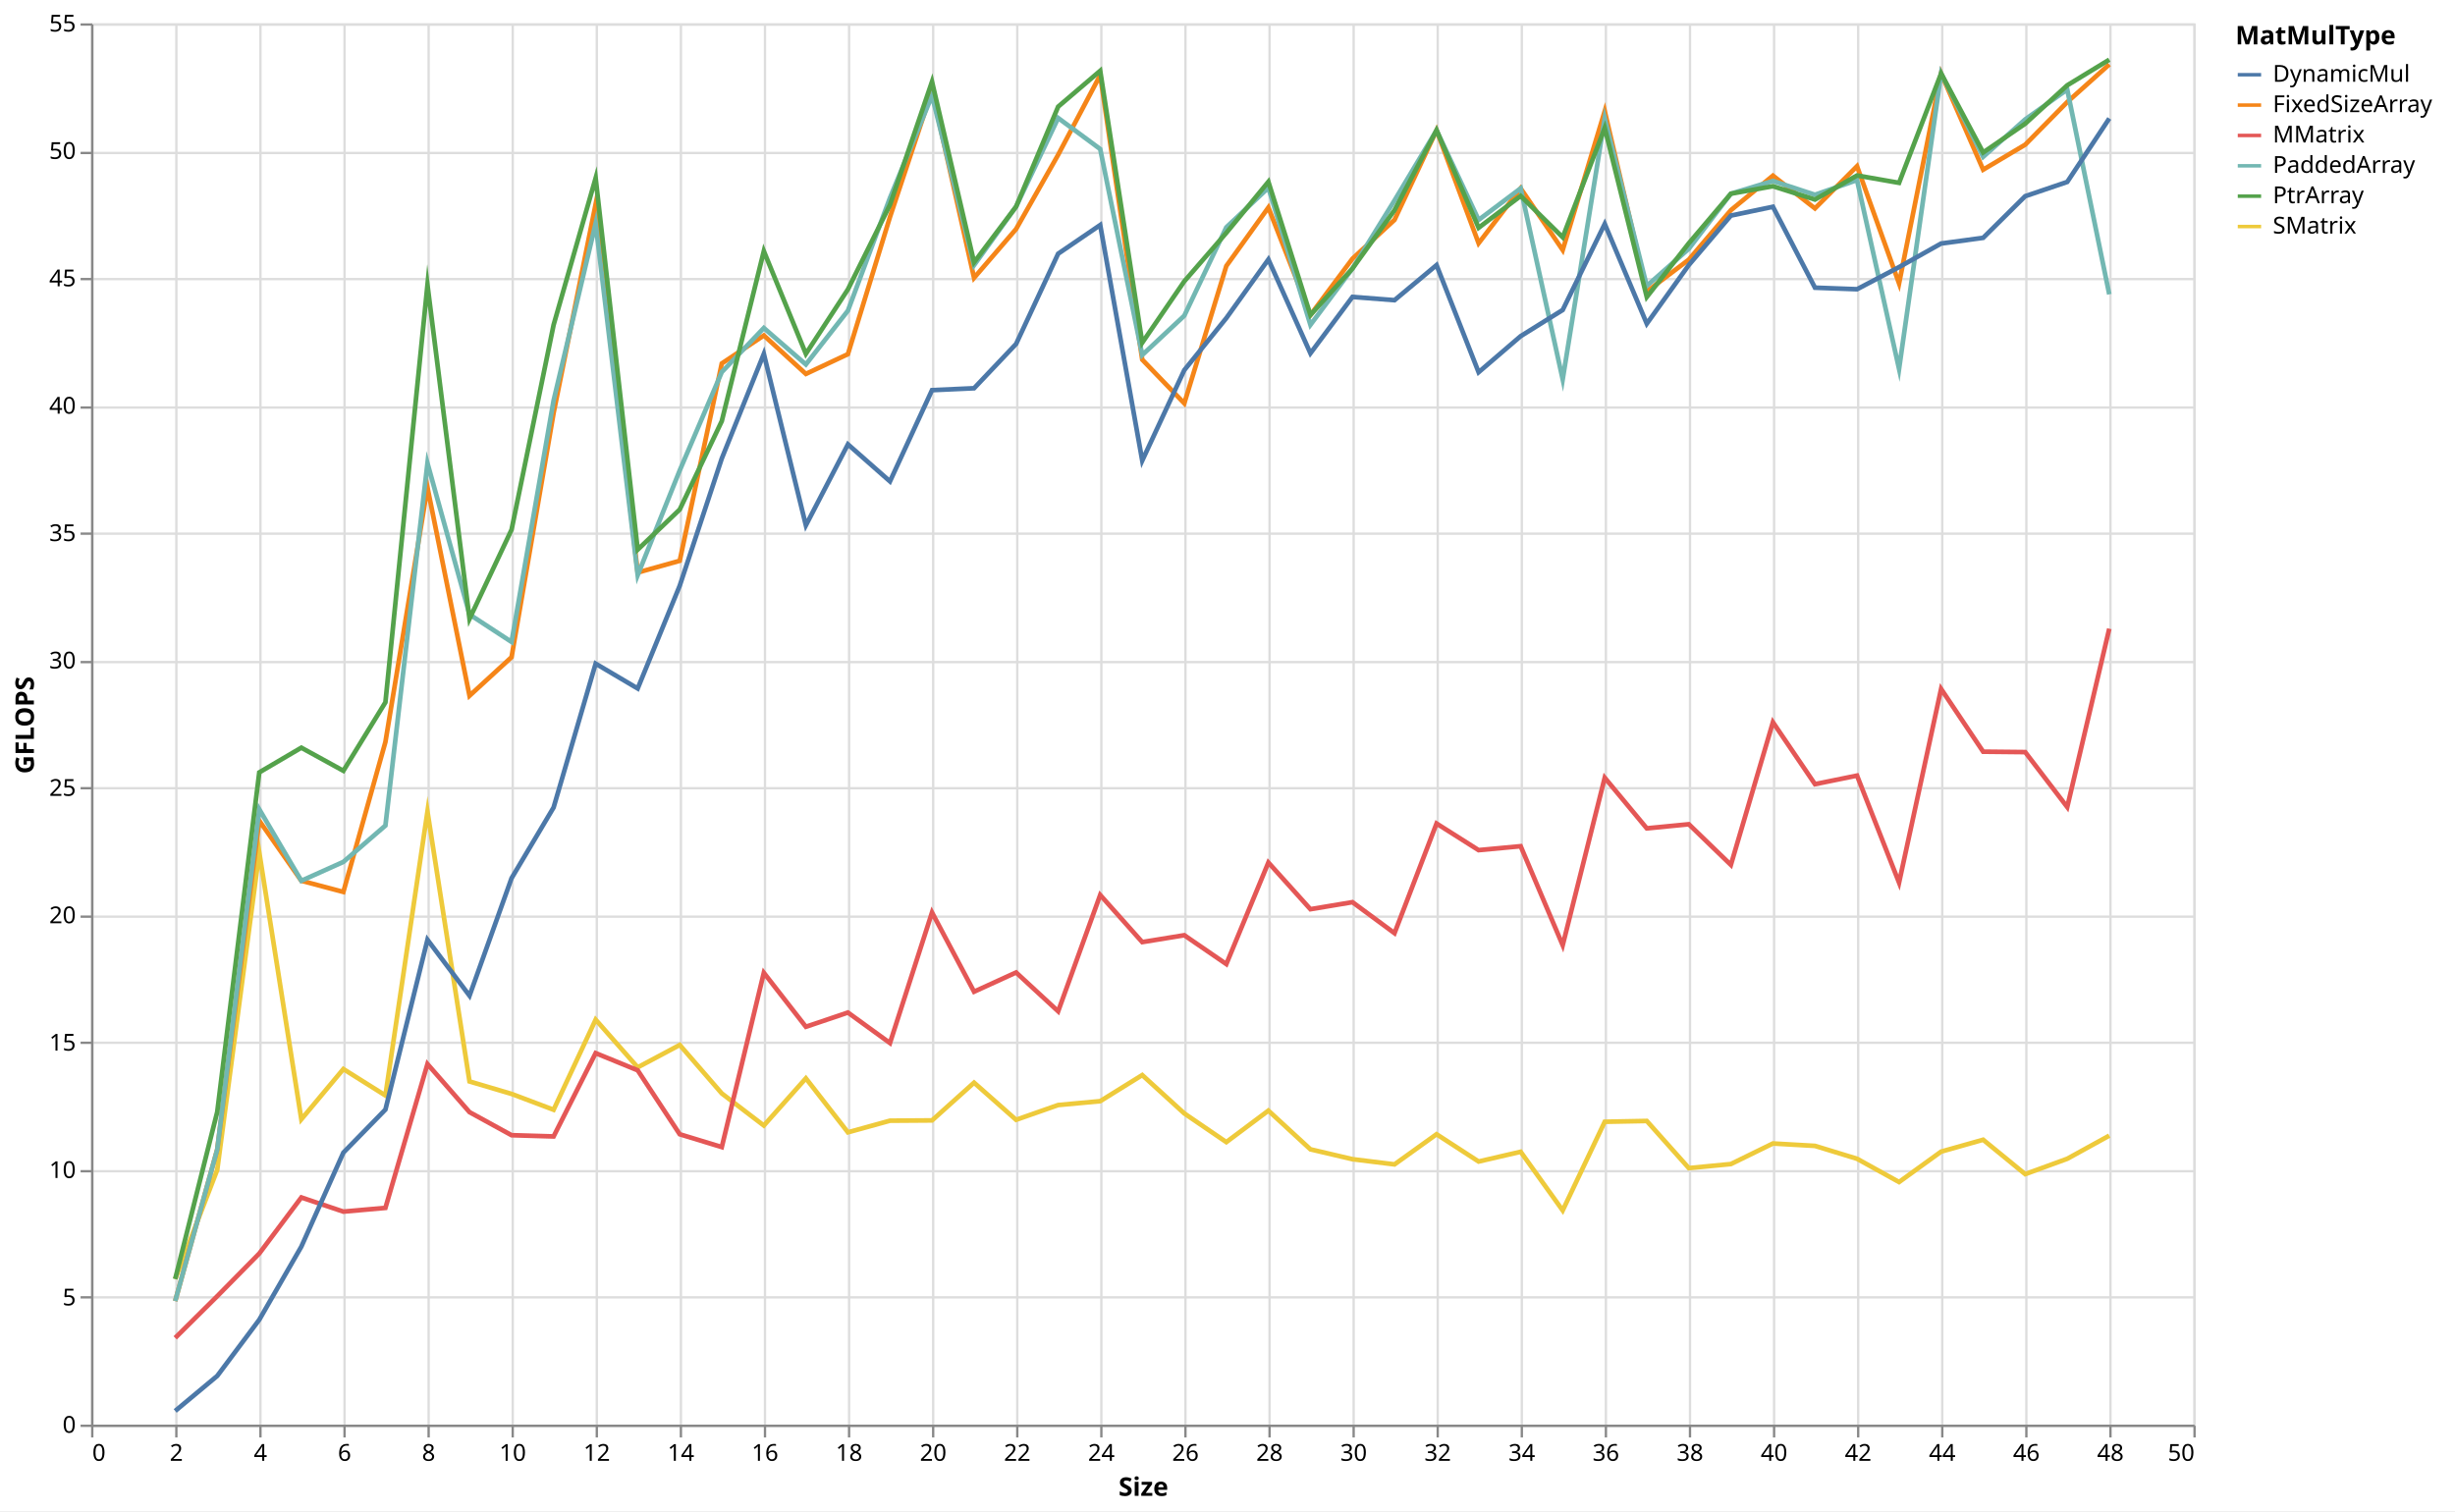
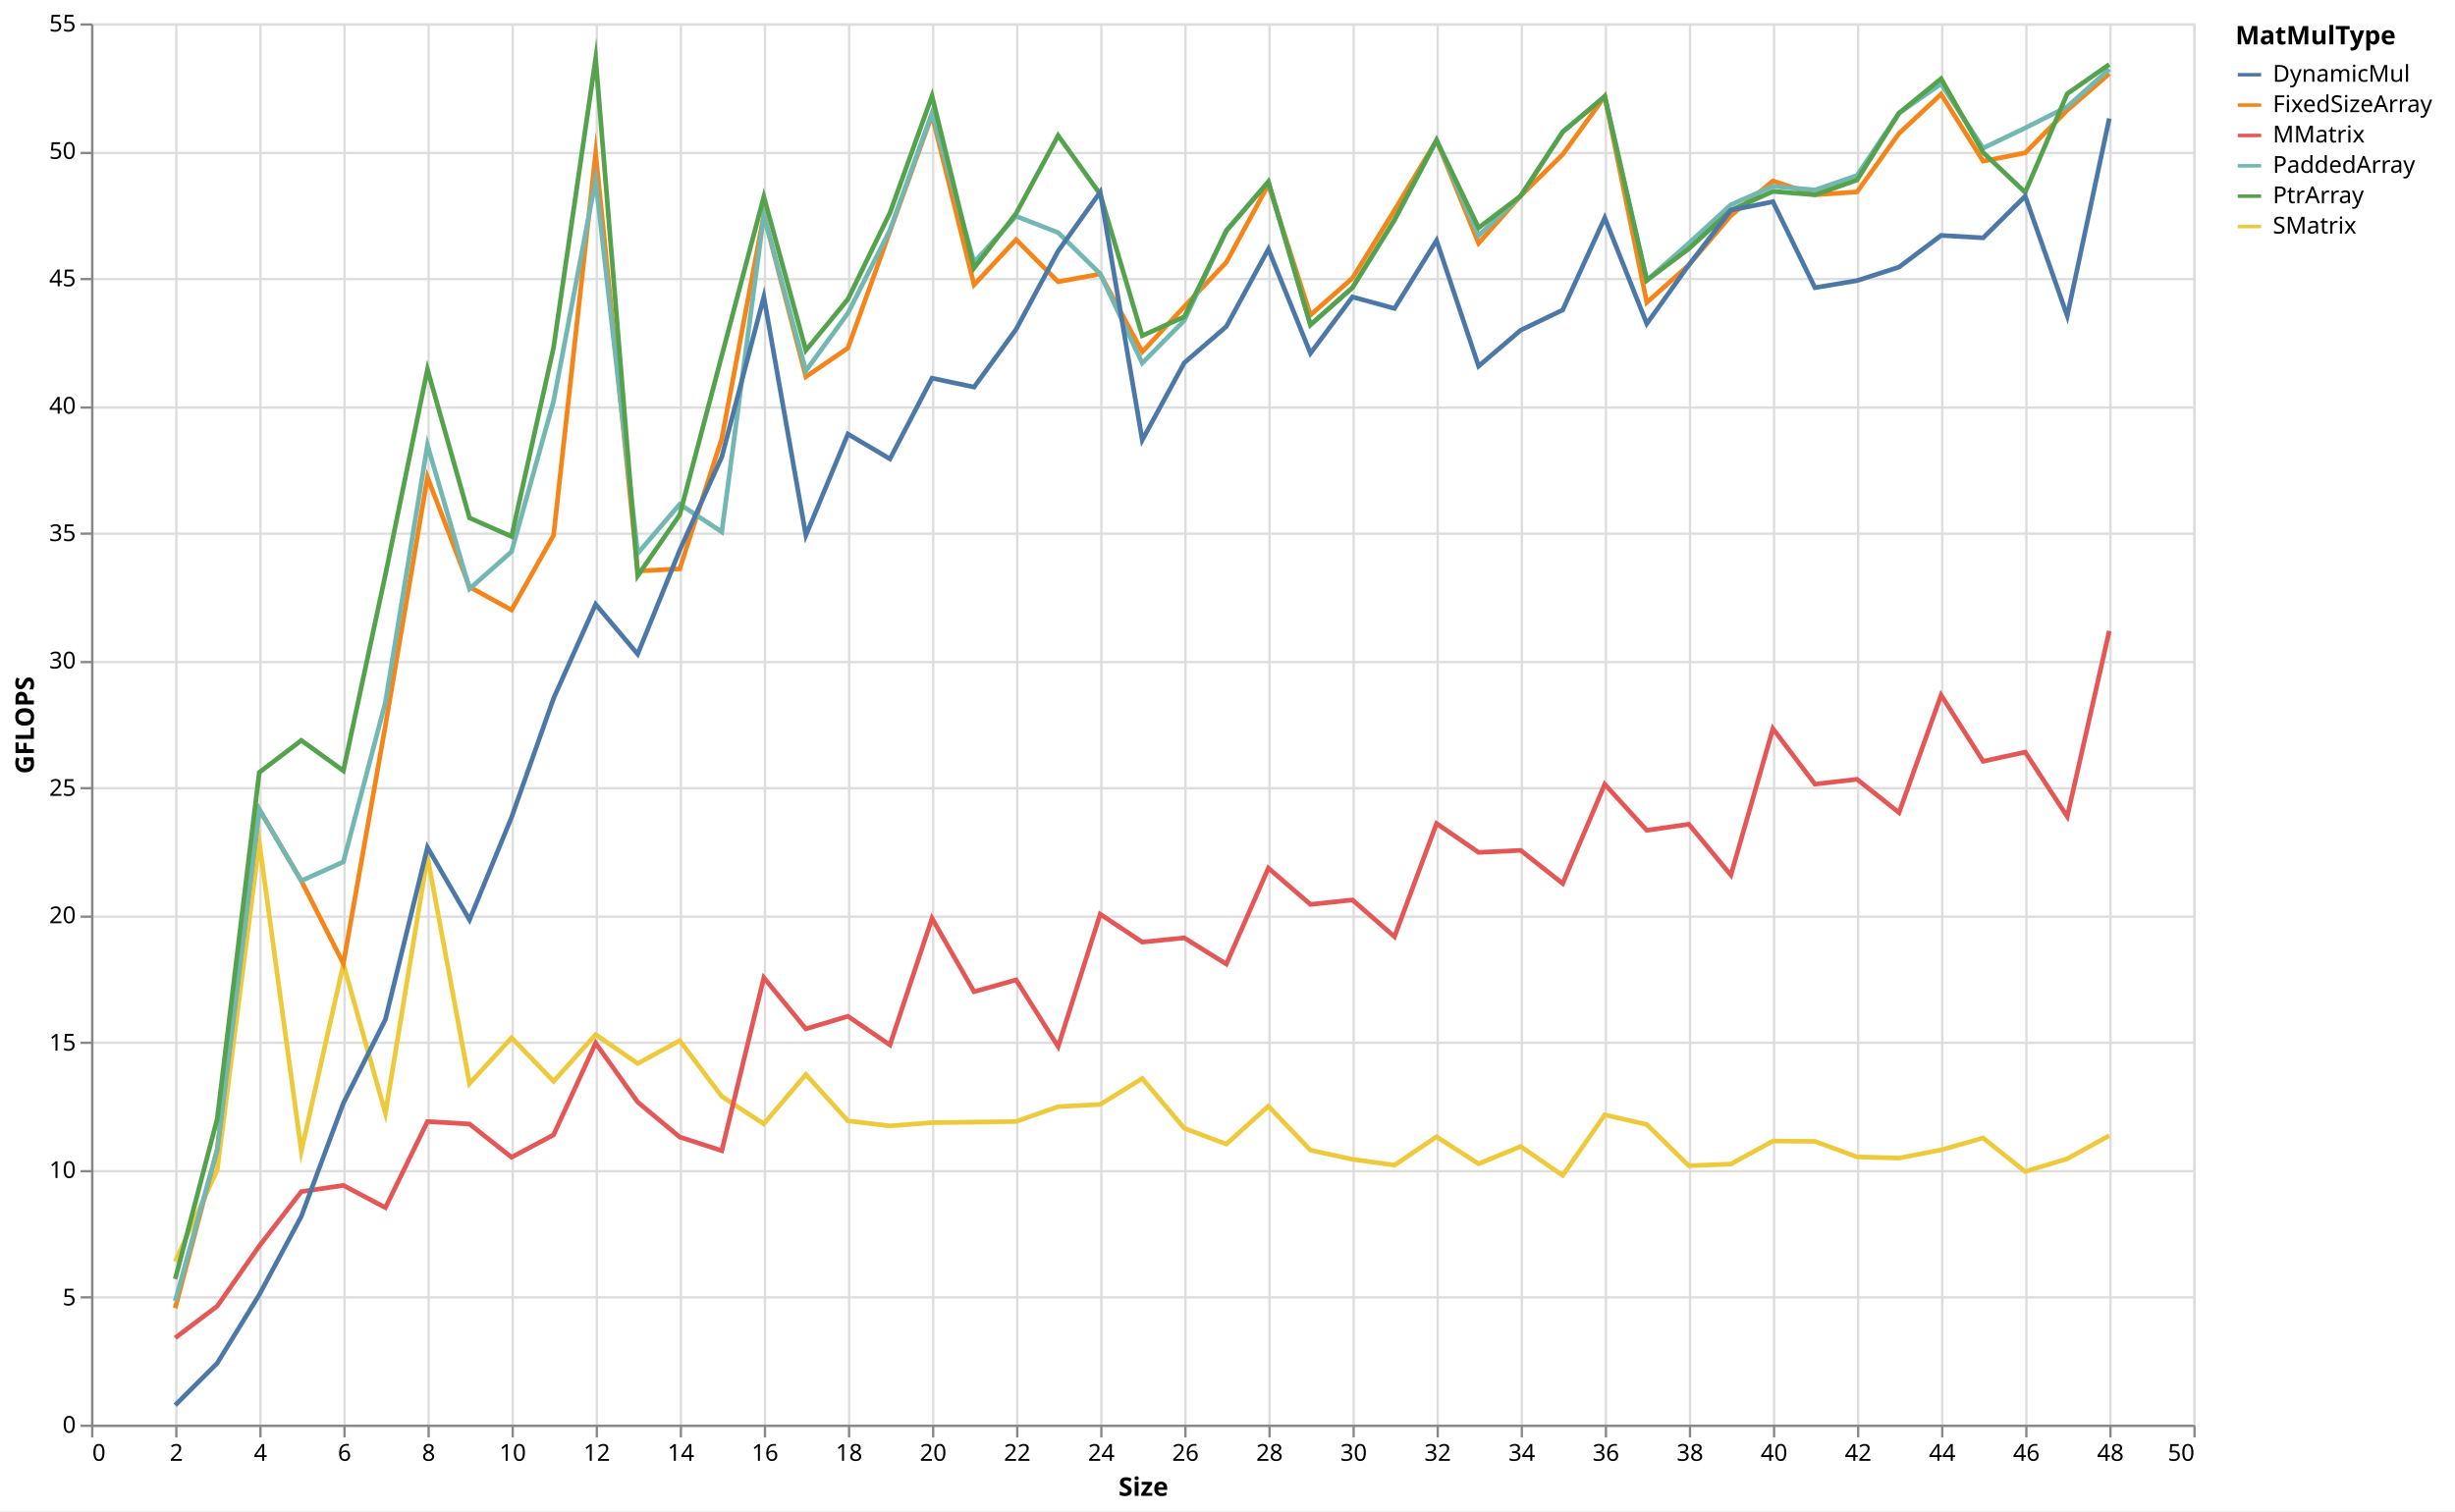
<svg xmlns="http://www.w3.org/2000/svg" class="marks" width="1051" height="647" viewBox="0 0 1051 647" version="1.1">
  <rect width="1051" height="647" fill="white" />
  <g fill="none" stroke-miterlimit="10" transform="translate(39,10)">
    <g class="mark-group role-frame root" role="graphics-object" aria-roledescription="group mark container">
      <g transform="translate(0,0)">
        <path class="background" aria-hidden="true" d="M0.5,0.5h900v600h-900Z" stroke="#ddd" />
        <g>
          <g class="mark-group role-axis" aria-hidden="true">
            <g transform="translate(0.5,600.5)">
              <path class="background" aria-hidden="true" d="M0,0h0v0h0Z" pointer-events="none" />
              <g>
                <g class="mark-rule role-axis-grid" pointer-events="none">
                  <line transform="translate(0,-600)" x2="0" y2="600" stroke="#ddd" stroke-width="1" opacity="1" />
                  <line transform="translate(36,-600)" x2="0" y2="600" stroke="#ddd" stroke-width="1" opacity="1" />
                  <line transform="translate(72,-600)" x2="0" y2="600" stroke="#ddd" stroke-width="1" opacity="1" />
                  <line transform="translate(108,-600)" x2="0" y2="600" stroke="#ddd" stroke-width="1" opacity="1" />
                  <line transform="translate(144,-600)" x2="0" y2="600" stroke="#ddd" stroke-width="1" opacity="1" />
                  <line transform="translate(180,-600)" x2="0" y2="600" stroke="#ddd" stroke-width="1" opacity="1" />
                  <line transform="translate(216,-600)" x2="0" y2="600" stroke="#ddd" stroke-width="1" opacity="1" />
                  <line transform="translate(252,-600)" x2="0" y2="600" stroke="#ddd" stroke-width="1" opacity="1" />
                  <line transform="translate(288,-600)" x2="0" y2="600" stroke="#ddd" stroke-width="1" opacity="1" />
                  <line transform="translate(324,-600)" x2="0" y2="600" stroke="#ddd" stroke-width="1" opacity="1" />
                  <line transform="translate(360,-600)" x2="0" y2="600" stroke="#ddd" stroke-width="1" opacity="1" />
                  <line transform="translate(396,-600)" x2="0" y2="600" stroke="#ddd" stroke-width="1" opacity="1" />
                  <line transform="translate(432,-600)" x2="0" y2="600" stroke="#ddd" stroke-width="1" opacity="1" />
                  <line transform="translate(468,-600)" x2="0" y2="600" stroke="#ddd" stroke-width="1" opacity="1" />
                  <line transform="translate(504,-600)" x2="0" y2="600" stroke="#ddd" stroke-width="1" opacity="1" />
                  <line transform="translate(540,-600)" x2="0" y2="600" stroke="#ddd" stroke-width="1" opacity="1" />
                  <line transform="translate(576,-600)" x2="0" y2="600" stroke="#ddd" stroke-width="1" opacity="1" />
                  <line transform="translate(612,-600)" x2="0" y2="600" stroke="#ddd" stroke-width="1" opacity="1" />
                  <line transform="translate(648,-600)" x2="0" y2="600" stroke="#ddd" stroke-width="1" opacity="1" />
                  <line transform="translate(684,-600)" x2="0" y2="600" stroke="#ddd" stroke-width="1" opacity="1" />
                  <line transform="translate(720,-600)" x2="0" y2="600" stroke="#ddd" stroke-width="1" opacity="1" />
                  <line transform="translate(756,-600)" x2="0" y2="600" stroke="#ddd" stroke-width="1" opacity="1" />
                  <line transform="translate(792,-600)" x2="0" y2="600" stroke="#ddd" stroke-width="1" opacity="1" />
                  <line transform="translate(828,-600)" x2="0" y2="600" stroke="#ddd" stroke-width="1" opacity="1" />
                  <line transform="translate(864,-600)" x2="0" y2="600" stroke="#ddd" stroke-width="1" opacity="1" />
                  <line transform="translate(900,-600)" x2="0" y2="600" stroke="#ddd" stroke-width="1" opacity="1" />
                </g>
              </g>
              <path class="foreground" aria-hidden="true" d="" pointer-events="none" display="none" />
            </g>
          </g>
          <g class="mark-group role-axis" aria-hidden="true">
            <g transform="translate(0.5,0.5)">
              <path class="background" aria-hidden="true" d="M0,0h0v0h0Z" pointer-events="none" />
              <g>
                <g class="mark-rule role-axis-grid" pointer-events="none">
                  <line transform="translate(0,600)" x2="900" y2="0" stroke="#ddd" stroke-width="1" opacity="1" />
                  <line transform="translate(0,545)" x2="900" y2="0" stroke="#ddd" stroke-width="1" opacity="1" />
                  <line transform="translate(0,491)" x2="900" y2="0" stroke="#ddd" stroke-width="1" opacity="1" />
                  <line transform="translate(0,436)" x2="900" y2="0" stroke="#ddd" stroke-width="1" opacity="1" />
                  <line transform="translate(0,382)" x2="900" y2="0" stroke="#ddd" stroke-width="1" opacity="1" />
                  <line transform="translate(0,327)" x2="900" y2="0" stroke="#ddd" stroke-width="1" opacity="1" />
                  <line transform="translate(0,273)" x2="900" y2="0" stroke="#ddd" stroke-width="1" opacity="1" />
                  <line transform="translate(0,218)" x2="900" y2="0" stroke="#ddd" stroke-width="1" opacity="1" />
                  <line transform="translate(0,164)" x2="900" y2="0" stroke="#ddd" stroke-width="1" opacity="1" />
                  <line transform="translate(0,109)" x2="900" y2="0" stroke="#ddd" stroke-width="1" opacity="1" />
                  <line transform="translate(0,55)" x2="900" y2="0" stroke="#ddd" stroke-width="1" opacity="1" />
                  <line transform="translate(0,0)" x2="900" y2="0" stroke="#ddd" stroke-width="1" opacity="1" />
                </g>
              </g>
              <path class="foreground" aria-hidden="true" d="" pointer-events="none" display="none" />
            </g>
          </g>
          <g class="mark-group role-axis" role="graphics-symbol" aria-roledescription="axis" aria-label="X-axis titled 'Size' for a linear scale with values from 0 to 50">
            <g transform="translate(0.5,600.5)">
              <path class="background" aria-hidden="true" d="M0,0h0v0h0Z" pointer-events="none" />
              <g>
                <g class="mark-rule role-axis-tick" pointer-events="none">
                  <line transform="translate(0,0)" x2="0" y2="5" stroke="#888" stroke-width="1" opacity="1" />
                  <line transform="translate(36,0)" x2="0" y2="5" stroke="#888" stroke-width="1" opacity="1" />
                  <line transform="translate(72,0)" x2="0" y2="5" stroke="#888" stroke-width="1" opacity="1" />
                  <line transform="translate(108,0)" x2="0" y2="5" stroke="#888" stroke-width="1" opacity="1" />
                  <line transform="translate(144,0)" x2="0" y2="5" stroke="#888" stroke-width="1" opacity="1" />
                  <line transform="translate(180,0)" x2="0" y2="5" stroke="#888" stroke-width="1" opacity="1" />
                  <line transform="translate(216,0)" x2="0" y2="5" stroke="#888" stroke-width="1" opacity="1" />
                  <line transform="translate(252,0)" x2="0" y2="5" stroke="#888" stroke-width="1" opacity="1" />
                  <line transform="translate(288,0)" x2="0" y2="5" stroke="#888" stroke-width="1" opacity="1" />
                  <line transform="translate(324,0)" x2="0" y2="5" stroke="#888" stroke-width="1" opacity="1" />
                  <line transform="translate(360,0)" x2="0" y2="5" stroke="#888" stroke-width="1" opacity="1" />
                  <line transform="translate(396,0)" x2="0" y2="5" stroke="#888" stroke-width="1" opacity="1" />
                  <line transform="translate(432,0)" x2="0" y2="5" stroke="#888" stroke-width="1" opacity="1" />
                  <line transform="translate(468,0)" x2="0" y2="5" stroke="#888" stroke-width="1" opacity="1" />
                  <line transform="translate(504,0)" x2="0" y2="5" stroke="#888" stroke-width="1" opacity="1" />
                  <line transform="translate(540,0)" x2="0" y2="5" stroke="#888" stroke-width="1" opacity="1" />
                  <line transform="translate(576,0)" x2="0" y2="5" stroke="#888" stroke-width="1" opacity="1" />
                  <line transform="translate(612,0)" x2="0" y2="5" stroke="#888" stroke-width="1" opacity="1" />
                  <line transform="translate(648,0)" x2="0" y2="5" stroke="#888" stroke-width="1" opacity="1" />
                  <line transform="translate(684,0)" x2="0" y2="5" stroke="#888" stroke-width="1" opacity="1" />
                  <line transform="translate(720,0)" x2="0" y2="5" stroke="#888" stroke-width="1" opacity="1" />
                  <line transform="translate(756,0)" x2="0" y2="5" stroke="#888" stroke-width="1" opacity="1" />
                  <line transform="translate(792,0)" x2="0" y2="5" stroke="#888" stroke-width="1" opacity="1" />
                  <line transform="translate(828,0)" x2="0" y2="5" stroke="#888" stroke-width="1" opacity="1" />
                  <line transform="translate(864,0)" x2="0" y2="5" stroke="#888" stroke-width="1" opacity="1" />
                  <line transform="translate(900,0)" x2="0" y2="5" stroke="#888" stroke-width="1" opacity="1" />
                </g>
                <g class="mark-text role-axis-label" pointer-events="none">
                  <text text-anchor="start" transform="translate(0,15)" font-family="sans-serif" font-size="10px" fill="#000" opacity="1">0</text>
                  <text text-anchor="middle" transform="translate(36,15)" font-family="sans-serif" font-size="10px" fill="#000" opacity="1">2</text>
                  <text text-anchor="middle" transform="translate(72,15)" font-family="sans-serif" font-size="10px" fill="#000" opacity="1">4</text>
                  <text text-anchor="middle" transform="translate(108,15)" font-family="sans-serif" font-size="10px" fill="#000" opacity="1">6</text>
                  <text text-anchor="middle" transform="translate(144,15)" font-family="sans-serif" font-size="10px" fill="#000" opacity="1">8</text>
                  <text text-anchor="middle" transform="translate(180,15)" font-family="sans-serif" font-size="10px" fill="#000" opacity="1">10</text>
                  <text text-anchor="middle" transform="translate(216,15)" font-family="sans-serif" font-size="10px" fill="#000" opacity="1">12</text>
                  <text text-anchor="middle" transform="translate(252,15)" font-family="sans-serif" font-size="10px" fill="#000" opacity="1">14</text>
                  <text text-anchor="middle" transform="translate(288,15)" font-family="sans-serif" font-size="10px" fill="#000" opacity="1">16</text>
                  <text text-anchor="middle" transform="translate(324,15)" font-family="sans-serif" font-size="10px" fill="#000" opacity="1">18</text>
                  <text text-anchor="middle" transform="translate(360,15)" font-family="sans-serif" font-size="10px" fill="#000" opacity="1">20</text>
                  <text text-anchor="middle" transform="translate(396,15)" font-family="sans-serif" font-size="10px" fill="#000" opacity="1">22</text>
                  <text text-anchor="middle" transform="translate(432,15)" font-family="sans-serif" font-size="10px" fill="#000" opacity="1">24</text>
                  <text text-anchor="middle" transform="translate(468,15)" font-family="sans-serif" font-size="10px" fill="#000" opacity="1">26</text>
                  <text text-anchor="middle" transform="translate(504,15)" font-family="sans-serif" font-size="10px" fill="#000" opacity="1">28</text>
                  <text text-anchor="middle" transform="translate(540,15)" font-family="sans-serif" font-size="10px" fill="#000" opacity="1">30</text>
                  <text text-anchor="middle" transform="translate(576,15)" font-family="sans-serif" font-size="10px" fill="#000" opacity="1">32</text>
                  <text text-anchor="middle" transform="translate(612,15)" font-family="sans-serif" font-size="10px" fill="#000" opacity="1">34</text>
                  <text text-anchor="middle" transform="translate(648,15)" font-family="sans-serif" font-size="10px" fill="#000" opacity="1">36</text>
                  <text text-anchor="middle" transform="translate(684,15)" font-family="sans-serif" font-size="10px" fill="#000" opacity="1">38</text>
                  <text text-anchor="middle" transform="translate(720,15)" font-family="sans-serif" font-size="10px" fill="#000" opacity="1">40</text>
                  <text text-anchor="middle" transform="translate(756,15)" font-family="sans-serif" font-size="10px" fill="#000" opacity="1">42</text>
                  <text text-anchor="middle" transform="translate(792,15)" font-family="sans-serif" font-size="10px" fill="#000" opacity="1">44</text>
                  <text text-anchor="middle" transform="translate(828,15)" font-family="sans-serif" font-size="10px" fill="#000" opacity="1">46</text>
                  <text text-anchor="middle" transform="translate(864,15)" font-family="sans-serif" font-size="10px" fill="#000" opacity="1">48</text>
                  <text text-anchor="end" transform="translate(900,15)" font-family="sans-serif" font-size="10px" fill="#000" opacity="1">50</text>
                </g>
                <g class="mark-rule role-axis-domain" pointer-events="none">
                  <line transform="translate(0,0)" x2="900" y2="0" stroke="#888" stroke-width="1" opacity="1" />
                </g>
                <g class="mark-text role-axis-title" pointer-events="none">
                  <text text-anchor="middle" transform="translate(450,30)" font-family="sans-serif" font-size="11px" font-weight="bold" fill="#000" opacity="1">Size</text>
                </g>
              </g>
              <path class="foreground" aria-hidden="true" d="" pointer-events="none" display="none" />
            </g>
          </g>
          <g class="mark-group role-axis" role="graphics-symbol" aria-roledescription="axis" aria-label="Y-axis titled 'GFLOPS' for a linear scale with values from 0 to 55">
            <g transform="translate(0.5,0.5)">
              <path class="background" aria-hidden="true" d="M0,0h0v0h0Z" pointer-events="none" />
              <g>
                <g class="mark-rule role-axis-tick" pointer-events="none">
                  <line transform="translate(0,600)" x2="-5" y2="0" stroke="#888" stroke-width="1" opacity="1" />
                  <line transform="translate(0,545)" x2="-5" y2="0" stroke="#888" stroke-width="1" opacity="1" />
                  <line transform="translate(0,491)" x2="-5" y2="0" stroke="#888" stroke-width="1" opacity="1" />
                  <line transform="translate(0,436)" x2="-5" y2="0" stroke="#888" stroke-width="1" opacity="1" />
                  <line transform="translate(0,382)" x2="-5" y2="0" stroke="#888" stroke-width="1" opacity="1" />
                  <line transform="translate(0,327)" x2="-5" y2="0" stroke="#888" stroke-width="1" opacity="1" />
                  <line transform="translate(0,273)" x2="-5" y2="0" stroke="#888" stroke-width="1" opacity="1" />
                  <line transform="translate(0,218)" x2="-5" y2="0" stroke="#888" stroke-width="1" opacity="1" />
                  <line transform="translate(0,164)" x2="-5" y2="0" stroke="#888" stroke-width="1" opacity="1" />
                  <line transform="translate(0,109)" x2="-5" y2="0" stroke="#888" stroke-width="1" opacity="1" />
                  <line transform="translate(0,55)" x2="-5" y2="0" stroke="#888" stroke-width="1" opacity="1" />
                  <line transform="translate(0,0)" x2="-5" y2="0" stroke="#888" stroke-width="1" opacity="1" />
                </g>
                <g class="mark-text role-axis-label" pointer-events="none">
                  <text text-anchor="end" transform="translate(-7,603)" font-family="sans-serif" font-size="10px" fill="#000" opacity="1">0</text>
                  <text text-anchor="end" transform="translate(-7,548.4545)" font-family="sans-serif" font-size="10px" fill="#000" opacity="1">5</text>
                  <text text-anchor="end" transform="translate(-7,493.9091)" font-family="sans-serif" font-size="10px" fill="#000" opacity="1">10</text>
                  <text text-anchor="end" transform="translate(-7,439.3636)" font-family="sans-serif" font-size="10px" fill="#000" opacity="1">15</text>
                  <text text-anchor="end" transform="translate(-7,384.8182)" font-family="sans-serif" font-size="10px" fill="#000" opacity="1">20</text>
                  <text text-anchor="end" transform="translate(-7,330.2727)" font-family="sans-serif" font-size="10px" fill="#000" opacity="1">25</text>
                  <text text-anchor="end" transform="translate(-7,275.7273)" font-family="sans-serif" font-size="10px" fill="#000" opacity="1">30</text>
                  <text text-anchor="end" transform="translate(-7,221.1818)" font-family="sans-serif" font-size="10px" fill="#000" opacity="1">35</text>
                  <text text-anchor="end" transform="translate(-7,166.6364)" font-family="sans-serif" font-size="10px" fill="#000" opacity="1">40</text>
                  <text text-anchor="end" transform="translate(-7,112.0909)" font-family="sans-serif" font-size="10px" fill="#000" opacity="1">45</text>
                  <text text-anchor="end" transform="translate(-7,57.54545)" font-family="sans-serif" font-size="10px" fill="#000" opacity="1">50</text>
                  <text text-anchor="end" transform="translate(-7,3)" font-family="sans-serif" font-size="10px" fill="#000" opacity="1">55</text>
                </g>
                <g class="mark-rule role-axis-domain" pointer-events="none">
                  <line transform="translate(0,600)" x2="0" y2="-600" stroke="#888" stroke-width="1" opacity="1" />
                </g>
                <g class="mark-text role-axis-title" pointer-events="none">
                  <text text-anchor="middle" transform="translate(-23,300) rotate(-90) translate(0,-2)" font-family="sans-serif" font-size="11px" font-weight="bold" fill="#000" opacity="1">GFLOPS</text>
                </g>
              </g>
              <path class="foreground" aria-hidden="true" d="" pointer-events="none" display="none" />
            </g>
          </g>
          <g class="mark-group role-scope pathgroup" role="graphics-object" aria-roledescription="group mark container">
            <g transform="translate(0,0)">
              <path class="background" aria-hidden="true" d="M0,0h900v600h-900Z" />
              <g>
                <g class="mark-line role-mark marks" role="graphics-object" aria-roledescription="line mark container">
-                   <path aria-label="Size: 2; GFLOPS: 5.71428571429; MatMulType: SMatrix" role="graphics-symbol" aria-roledescription="line mark" d="M36,537.662L54,490.909L72,355.024L90,469.274L108,447.754L126,459.056L144,337.484L162,453.059L180,458.397L198,465.18L216,426.595L234,447.017L252,437.442L270,458.193L288,471.93L306,451.722L324,474.842L342,469.869L360,469.742L378,453.581L396,469.483L414,463.164L432,461.504L450,450.333L468,466.746L486,479.029L504,465.557L522,482.125L540,486.349L558,488.574L576,475.663L594,487.345L612,483.169L630,508.289L648,470.325L666,469.982L684,490.164L702,488.428L720,479.624L738,480.656L756,486.164L774,496.126L792,483.109L810,478.026L828,492.743L846,486.169L864,476.261" stroke="#eeca3b" stroke-width="2" />
-                 </g>
-               </g>
-               <path class="foreground" aria-hidden="true" d="" display="none" />
-             </g>
-             <g transform="translate(0,0)">
-               <path class="background" aria-hidden="true" d="M0,0h900v600h-900Z" />
-               <g>
-                 <g class="mark-line role-mark marks" role="graphics-object" aria-roledescription="line mark container">
-                   <path aria-label="Size: 2; GFLOPS: 3.40425531915; MatMulType: MMatrix" role="graphics-symbol" aria-roledescription="line mark" d="M36,562.863L54,545L72,526.728L90,502.737L108,508.795L126,507.199L144,445.607L162,466.206L180,476.074L198,476.607L216,440.938L234,448.292L252,475.671L270,481.165L288,406.535L306,429.647L324,423.559L342,436.609L360,380.711L378,414.626L396,406.4L414,423.025L432,373.222L450,393.388L468,390.45L486,402.805L504,359.32L522,379.304L540,376.295L558,389.573L576,342.622L594,354.014L612,352.334L630,394.728L648,323.007L666,344.683L684,342.931L702,360.327L720,299.245L738,325.763L756,322.098L774,367.933L792,284.99L810,311.858L828,312.041L846,335.576L864,259.193" stroke="#e45756" stroke-width="2" />
-                 </g>
-               </g>
-               <path class="foreground" aria-hidden="true" d="" display="none" />
-             </g>
-             <g transform="translate(0,0)">
-               <path class="background" aria-hidden="true" d="M0,0h900v600h-900Z" />
-               <g>
-                 <g class="mark-line role-mark marks" role="graphics-object" aria-roledescription="line mark container">
-                   <path aria-label="Size: 2; GFLOPS: 4.84848484848; MatMulType: FixedSizeArray" role="graphics-symbol" aria-roledescription="line mark" d="M36,547.107L54,482.182L72,341.414L90,367.133L108,371.913L126,307.698L144,198.734L162,287.899L180,271.385L198,166.838L216,77.438L234,235.137L252,230.123L270,145.635L288,133.632L306,150.096L324,141.642L342,82.921L360,28.802L378,108.972L396,88.064L414,56.283L432,22.183L450,143.984L468,162.702L486,103.888L504,78.86L522,124.89L540,100.77L558,84.139L576,45.784L594,94.142L612,70.653L630,97.067L648,37.597L666,114.809L684,101.164L702,79.996L720,65.222L738,79.227L756,61.178L774,111.353L792,21.46L810,62.654L828,51.95L846,33.693L864,17.572" stroke="#f58518" stroke-width="2" />
-                 </g>
-               </g>
-               <path class="foreground" aria-hidden="true" d="" display="none" />
-             </g>
-             <g transform="translate(0,0)">
-               <path class="background" aria-hidden="true" d="M0,0h900v600h-900Z" />
-               <g>
-                 <g class="mark-line role-mark marks" role="graphics-object" aria-roledescription="line mark container">
-                   <path aria-label="Size: 2; GFLOPS: 4.84848484848; MatMulType: PaddedArray" role="graphics-symbol" aria-roledescription="line mark" d="M36,547.107L54,482.182L72,336.535L90,367.133L108,359.047L126,343.492L144,188.331L162,253.1L180,264.862L198,161.483L216,85.643L234,236.259L252,191.424L270,149.316L288,130.443L306,146.045L324,123.018L342,74.747L360,30.941L378,103.543L396,78.465L414,40.532L432,53.817L450,142.007L468,125.177L486,87.327L504,70.389L522,129.094L540,104.966L558,75.818L576,45.784L594,84.158L612,70.653L630,152.414L648,40.687L666,112.431L684,96.502L702,72.937L720,67.488L738,73.402L756,67.099L774,147.961L792,21.46L810,57.152L828,41.133L846,28.333L864,116.034" stroke="#72b7b2" stroke-width="2" />
-                 </g>
-               </g>
-               <path class="foreground" aria-hidden="true" d="" display="none" />
-             </g>
-             <g transform="translate(0,0)">
-               <path class="background" aria-hidden="true" d="M0,0h900v600h-900Z" />
-               <g>
-                 <g class="mark-line role-mark marks" role="graphics-object" aria-roledescription="line mark container">
-                   <path aria-label="Size: 2; GFLOPS: 5.71428571429; MatMulType: PtrArray" role="graphics-symbol" aria-roledescription="line mark" d="M36,537.662L54,466.116L72,320.727L90,310.155L108,320.042L126,290.718L144,112.008L162,254.974L180,216.813L198,129.12L216,66.256L234,225.354L252,208.156L270,170.309L288,97.531L306,141.5L324,113.901L342,77.704L360,24.973L378,102.32L396,78.465L414,35.678L432,20.32L450,136.731L468,110.456L486,89.7L504,67.83L522,124.89L540,104.966L558,80.012L576,45.784L594,87.529L612,73.901L630,91.601L648,44.755L666,117.165L684,94.138L702,72.937L720,69.735L738,75.443L756,65.14L774,68.292L792,21.46L810,55.293L828,42.965L846,26.524L864,15.557" stroke="#54a24b" stroke-width="2" />
-                 </g>
-               </g>
-               <path class="foreground" aria-hidden="true" d="" display="none" />
-             </g>
-             <g transform="translate(0,0)">
-               <path class="background" aria-hidden="true" d="M0,0h900v600h-900Z" />
-               <g>
-                 <g class="mark-line role-mark marks" role="graphics-object" aria-roledescription="line mark container">
-                   <path aria-label="Size: 2; GFLOPS: 0.536026936027; MatMulType: DynamicMul" role="graphics-symbol" aria-roledescription="line mark" d="M36,594.152L54,579.141L72,555.081L90,523.79L108,483.533L126,465.101L144,392.39L162,416.343L180,366.04L198,335.742L216,274.169L234,284.803L252,240.785L270,186.313L288,141.539L306,214.939L324,180.261L342,196.118L360,157.058L378,156.238L396,137.268L414,98.631L432,86.359L450,187.218L468,148.488L486,126.197L504,101.091L522,141.273L540,117.139L558,118.529L576,103.515L594,149.379L612,133.945L630,122.727L648,85.884L666,128.606L684,103.462L702,82.307L720,78.536L738,113.181L756,113.845L774,104.372L792,94.269L810,91.839L828,74.008L846,67.899L864,40.715" stroke="#4c78a8" stroke-width="2" />
+                   <path aria-label="Size: 2; GFLOPS: 6.4; MatMulType: SMatrix" role="graphics-symbol" aria-roledescription="line mark" d="M36,530.182L54,490.909L72,350.649L90,482.915L108,402.778L126,466.702L144,356.81L162,453.926L180,434.358L198,452.996L216,432.98L234,445.372L252,435.576L270,459.461L288,471.227L306,450.058L324,469.938L342,472.093L360,470.707L378,470.476L396,470.212L414,463.866L432,462.902L450,451.779L468,473.114L486,479.875L504,463.643L522,482.496L540,486.401L558,488.891L576,476.735L594,488.308L612,480.897L630,493.294L648,467.368L666,471.493L684,489.147L702,488.428L720,478.577L738,478.731L756,485.357L774,485.875L792,482.37L810,477.273L828,491.648L846,486.169L864,476.261" stroke="#eeca3b" stroke-width="2" />
+                 </g>
+               </g>
+               <path class="foreground" aria-hidden="true" d="" display="none" />
+             </g>
+             <g transform="translate(0,0)">
+               <path class="background" aria-hidden="true" d="M0,0h900v600h-900Z" />
+               <g>
+                 <g class="mark-line role-mark marks" role="graphics-object" aria-roledescription="line mark container">
+                   <path aria-label="Size: 2; GFLOPS: 3.40425531915; MatMulType: MMatrix" role="graphics-symbol" aria-roledescription="line mark" d="M36,562.863L54,549.267L72,523.507L90,500.234L108,497.563L126,507.103L144,470.234L162,471.283L180,485.512L198,475.92L216,436.663L234,461.894L252,476.869L270,482.697L288,408.637L306,430.541L324,425.152L342,437.416L360,383.201L378,414.626L396,409.574L414,438.133L432,381.439L450,393.388L468,391.589L486,402.805L504,361.715L522,377.251L540,375.347L558,391.076L576,342.622L594,354.975L612,354.11L630,368.308L648,325.805L666,345.523L684,342.931L702,364.685L720,301.996L738,325.763L756,323.681L774,337.961L792,287.637L810,315.974L828,312.041L846,339.629L864,260.153" stroke="#e45756" stroke-width="2" />
+                 </g>
+               </g>
+               <path class="foreground" aria-hidden="true" d="" display="none" />
+             </g>
+             <g transform="translate(0,0)">
+               <path class="background" aria-hidden="true" d="M0,0h900v600h-900Z" />
+               <g>
+                 <g class="mark-line role-mark marks" role="graphics-object" aria-roledescription="line mark container">
+                   <path aria-label="Size: 2; GFLOPS: 4.57142857143; MatMulType: FixedSizeArray" role="graphics-symbol" aria-roledescription="line mark" d="M36,550.13L54,482.182L72,336.535L90,367.133L108,402.58L126,300.655L144,194.341L162,241.312L180,251.194L198,219.192L216,55.666L234,234.489L252,233.576L270,177.795L288,82.052L306,151.314L324,139.036L342,88.997L360,39.323L378,111.937L396,92.605L414,110.645L432,107.323L450,140.67L468,121.278L486,102.323L504,69.034L522,124.89L540,109.091L558,80.012L576,50.048L594,94.142L612,73.901L630,56.131L648,31.313L666,119.497L684,103.462L702,82.307L720,67.488L738,73.402L756,72.175L774,47.108L792,30.326L810,58.998L828,55.463L846,37.21L864,21.561" stroke="#f58518" stroke-width="2" />
+                 </g>
+               </g>
+               <path class="foreground" aria-hidden="true" d="" display="none" />
+             </g>
+             <g transform="translate(0,0)">
+               <path class="background" aria-hidden="true" d="M0,0h900v600h-900Z" />
+               <g>
+                 <g class="mark-line role-mark marks" role="graphics-object" aria-roledescription="line mark container">
+                   <path aria-label="Size: 2; GFLOPS: 4.84848484848; MatMulType: PaddedArray" role="graphics-symbol" aria-roledescription="line mark" d="M36,547.107L54,482.182L72,336.535L90,367.133L108,359.047L126,290.718L144,180.564L162,242.127L180,226.192L198,161.711L216,67.031L234,226.942L252,205.894L270,217.754L288,82.052L306,148.772L324,124.089L342,88.487L360,38.378L378,102.32L396,82.572L414,89.6L432,107.248L450,145.455L468,127.221L486,88.597L504,67.83L522,129.094L540,113.148L558,84.139L576,50.048L594,90.857L612,73.901L630,46.477L648,31.313L666,110.029L684,94.138L702,77.664L720,69.735L738,71.345L756,65.14L774,38.407L792,25.927L810,53.421L828,44.786L846,35.708L864,19.573" stroke="#72b7b2" stroke-width="2" />
+                 </g>
+               </g>
+               <path class="foreground" aria-hidden="true" d="" display="none" />
+             </g>
+             <g transform="translate(0,0)">
+               <path class="background" aria-hidden="true" d="M0,0h900v600h-900Z" />
+               <g>
+                 <g class="mark-line role-mark marks" role="graphics-object" aria-roledescription="line mark container">
+                   <path aria-label="Size: 2; GFLOPS: 5.71428571429; MatMulType: PtrArray" role="graphics-symbol" aria-roledescription="line mark" d="M36,537.662L54,469.091L72,320.727L90,307.038L108,320.042L126,236.04L144,148.169L162,211.766L180,219.729L198,138.749L216,15.054L234,236.53L252,210.414L270,142.281L288,74.227L306,140.008L324,118.105L342,81.11L360,31.093L378,104.759L396,81.405L414,48.05L432,73.176L450,133.734L468,125.648L486,88.911L504,67.83L522,129.094L540,113.148L558,84.139L576,50.048L594,87.529L612,73.901L630,46.477L648,31.313L666,110.029L684,96.502L702,79.996L720,71.963L738,73.402L756,67.099L774,38.407L792,23.702L810,55.293L828,72.374L846,30.131L864,17.572" stroke="#54a24b" stroke-width="2" />
+                 </g>
+               </g>
+               <path class="foreground" aria-hidden="true" d="" display="none" />
+             </g>
+             <g transform="translate(0,0)">
+               <path class="background" aria-hidden="true" d="M0,0h900v600h-900Z" />
+               <g>
+                 <g class="mark-line role-mark marks" role="graphics-object" aria-roledescription="line mark container">
+                   <path aria-label="Size: 2; GFLOPS: 0.763253588517; MatMulType: DynamicMul" role="graphics-symbol" aria-roledescription="line mark" d="M36,591.674L54,573.689L72,544.369L90,510.825L108,462.361L126,426.492L144,352.841L162,383.855L180,339.964L198,288.997L216,248.748L234,270.081L252,225.581L270,185.649L288,117.088L306,219.218L324,175.855L342,186.491L360,151.933L378,155.743L396,131.009L414,97.491L432,72.262L450,178.407L468,145.332L486,129.802L504,96.642L522,141.273L540,117.139L558,122.07L576,92.952L594,146.775L612,131.398L630,122.727L648,83.275L666,128.606L684,103.462L702,79.996L720,76.364L738,113.181L756,110.162L774,104.372L792,90.805L810,91.839L828,74.008L846,125.251L864,40.715" stroke="#4c78a8" stroke-width="2" />
                </g>
              </g>
              <path class="foreground" aria-hidden="true" d="" display="none" />
            </g>
          </g>
          <g class="mark-group role-legend" role="graphics-symbol" aria-roledescription="legend" aria-label="Symbol legend titled 'MatMulType' for stroke color with 6 values: DynamicMul, FixedSizeArray, MMatrix, PaddedArray, PtrArray, SMatrix">
            <g transform="translate(918,0)">
              <path class="background" aria-hidden="true" d="M0,0h89v92h-89Z" pointer-events="none" />
              <g>
                <g class="mark-group role-legend-entry">
                  <g transform="translate(0,16)">
                    <path class="background" aria-hidden="true" d="M0,0h0v0h0Z" pointer-events="none" />
                    <g>
                      <g class="mark-group role-scope" role="graphics-object" aria-roledescription="group mark container">
                        <g transform="translate(0,0)">
                          <path class="background" aria-hidden="true" d="M0,0h89v11h-89Z" pointer-events="none" opacity="1" />
                          <g>
                            <g class="mark-symbol role-legend-symbol" pointer-events="none">
                              <path transform="translate(6,6)" d="M-5,0L5,0" stroke="#4c78a8" stroke-width="1.5" opacity="1" />
                            </g>
                            <g class="mark-text role-legend-label" pointer-events="none">
                              <text text-anchor="start" transform="translate(16,9)" font-family="sans-serif" font-size="10px" fill="#000" opacity="1">DynamicMul</text>
                            </g>
                          </g>
                          <path class="foreground" aria-hidden="true" d="" pointer-events="none" display="none" />
                        </g>
                        <g transform="translate(0,13)">
                          <path class="background" aria-hidden="true" d="M0,0h89v11h-89Z" pointer-events="none" opacity="1" />
                          <g>
                            <g class="mark-symbol role-legend-symbol" pointer-events="none">
                              <path transform="translate(6,6)" d="M-5,0L5,0" stroke="#f58518" stroke-width="1.5" opacity="1" />
                            </g>
                            <g class="mark-text role-legend-label" pointer-events="none">
                              <text text-anchor="start" transform="translate(16,9)" font-family="sans-serif" font-size="10px" fill="#000" opacity="1">FixedSizeArray</text>
                            </g>
                          </g>
                          <path class="foreground" aria-hidden="true" d="" pointer-events="none" display="none" />
                        </g>
                        <g transform="translate(0,26)">
                          <path class="background" aria-hidden="true" d="M0,0h89v11h-89Z" pointer-events="none" opacity="1" />
                          <g>
                            <g class="mark-symbol role-legend-symbol" pointer-events="none">
                              <path transform="translate(6,6)" d="M-5,0L5,0" stroke="#e45756" stroke-width="1.5" opacity="1" />
                            </g>
                            <g class="mark-text role-legend-label" pointer-events="none">
                              <text text-anchor="start" transform="translate(16,9)" font-family="sans-serif" font-size="10px" fill="#000" opacity="1">MMatrix</text>
                            </g>
                          </g>
                          <path class="foreground" aria-hidden="true" d="" pointer-events="none" display="none" />
                        </g>
                        <g transform="translate(0,39)">
                          <path class="background" aria-hidden="true" d="M0,0h89v11h-89Z" pointer-events="none" opacity="1" />
                          <g>
                            <g class="mark-symbol role-legend-symbol" pointer-events="none">
                              <path transform="translate(6,6)" d="M-5,0L5,0" stroke="#72b7b2" stroke-width="1.5" opacity="1" />
                            </g>
                            <g class="mark-text role-legend-label" pointer-events="none">
                              <text text-anchor="start" transform="translate(16,9)" font-family="sans-serif" font-size="10px" fill="#000" opacity="1">PaddedArray</text>
                            </g>
                          </g>
                          <path class="foreground" aria-hidden="true" d="" pointer-events="none" display="none" />
                        </g>
                        <g transform="translate(0,52)">
                          <path class="background" aria-hidden="true" d="M0,0h89v11h-89Z" pointer-events="none" opacity="1" />
                          <g>
                            <g class="mark-symbol role-legend-symbol" pointer-events="none">
                              <path transform="translate(6,6)" d="M-5,0L5,0" stroke="#54a24b" stroke-width="1.5" opacity="1" />
                            </g>
                            <g class="mark-text role-legend-label" pointer-events="none">
                              <text text-anchor="start" transform="translate(16,9)" font-family="sans-serif" font-size="10px" fill="#000" opacity="1">PtrArray</text>
                            </g>
                          </g>
                          <path class="foreground" aria-hidden="true" d="" pointer-events="none" display="none" />
                        </g>
                        <g transform="translate(0,65)">
                          <path class="background" aria-hidden="true" d="M0,0h89v11h-89Z" pointer-events="none" opacity="1" />
                          <g>
                            <g class="mark-symbol role-legend-symbol" pointer-events="none">
                              <path transform="translate(6,6)" d="M-5,0L5,0" stroke="#eeca3b" stroke-width="1.5" opacity="1" />
                            </g>
                            <g class="mark-text role-legend-label" pointer-events="none">
                              <text text-anchor="start" transform="translate(16,9)" font-family="sans-serif" font-size="10px" fill="#000" opacity="1">SMatrix</text>
                            </g>
                          </g>
                          <path class="foreground" aria-hidden="true" d="" pointer-events="none" display="none" />
                        </g>
                      </g>
                    </g>
                    <path class="foreground" aria-hidden="true" d="" pointer-events="none" display="none" />
                  </g>
                </g>
                <g class="mark-text role-legend-title" pointer-events="none">
                  <text text-anchor="start" transform="translate(0,9)" font-family="sans-serif" font-size="11px" font-weight="bold" fill="#000" opacity="1">MatMulType</text>
                </g>
              </g>
              <path class="foreground" aria-hidden="true" d="" pointer-events="none" display="none" />
            </g>
          </g>
        </g>
        <path class="foreground" aria-hidden="true" d="" display="none" />
      </g>
    </g>
  </g>
</svg>
